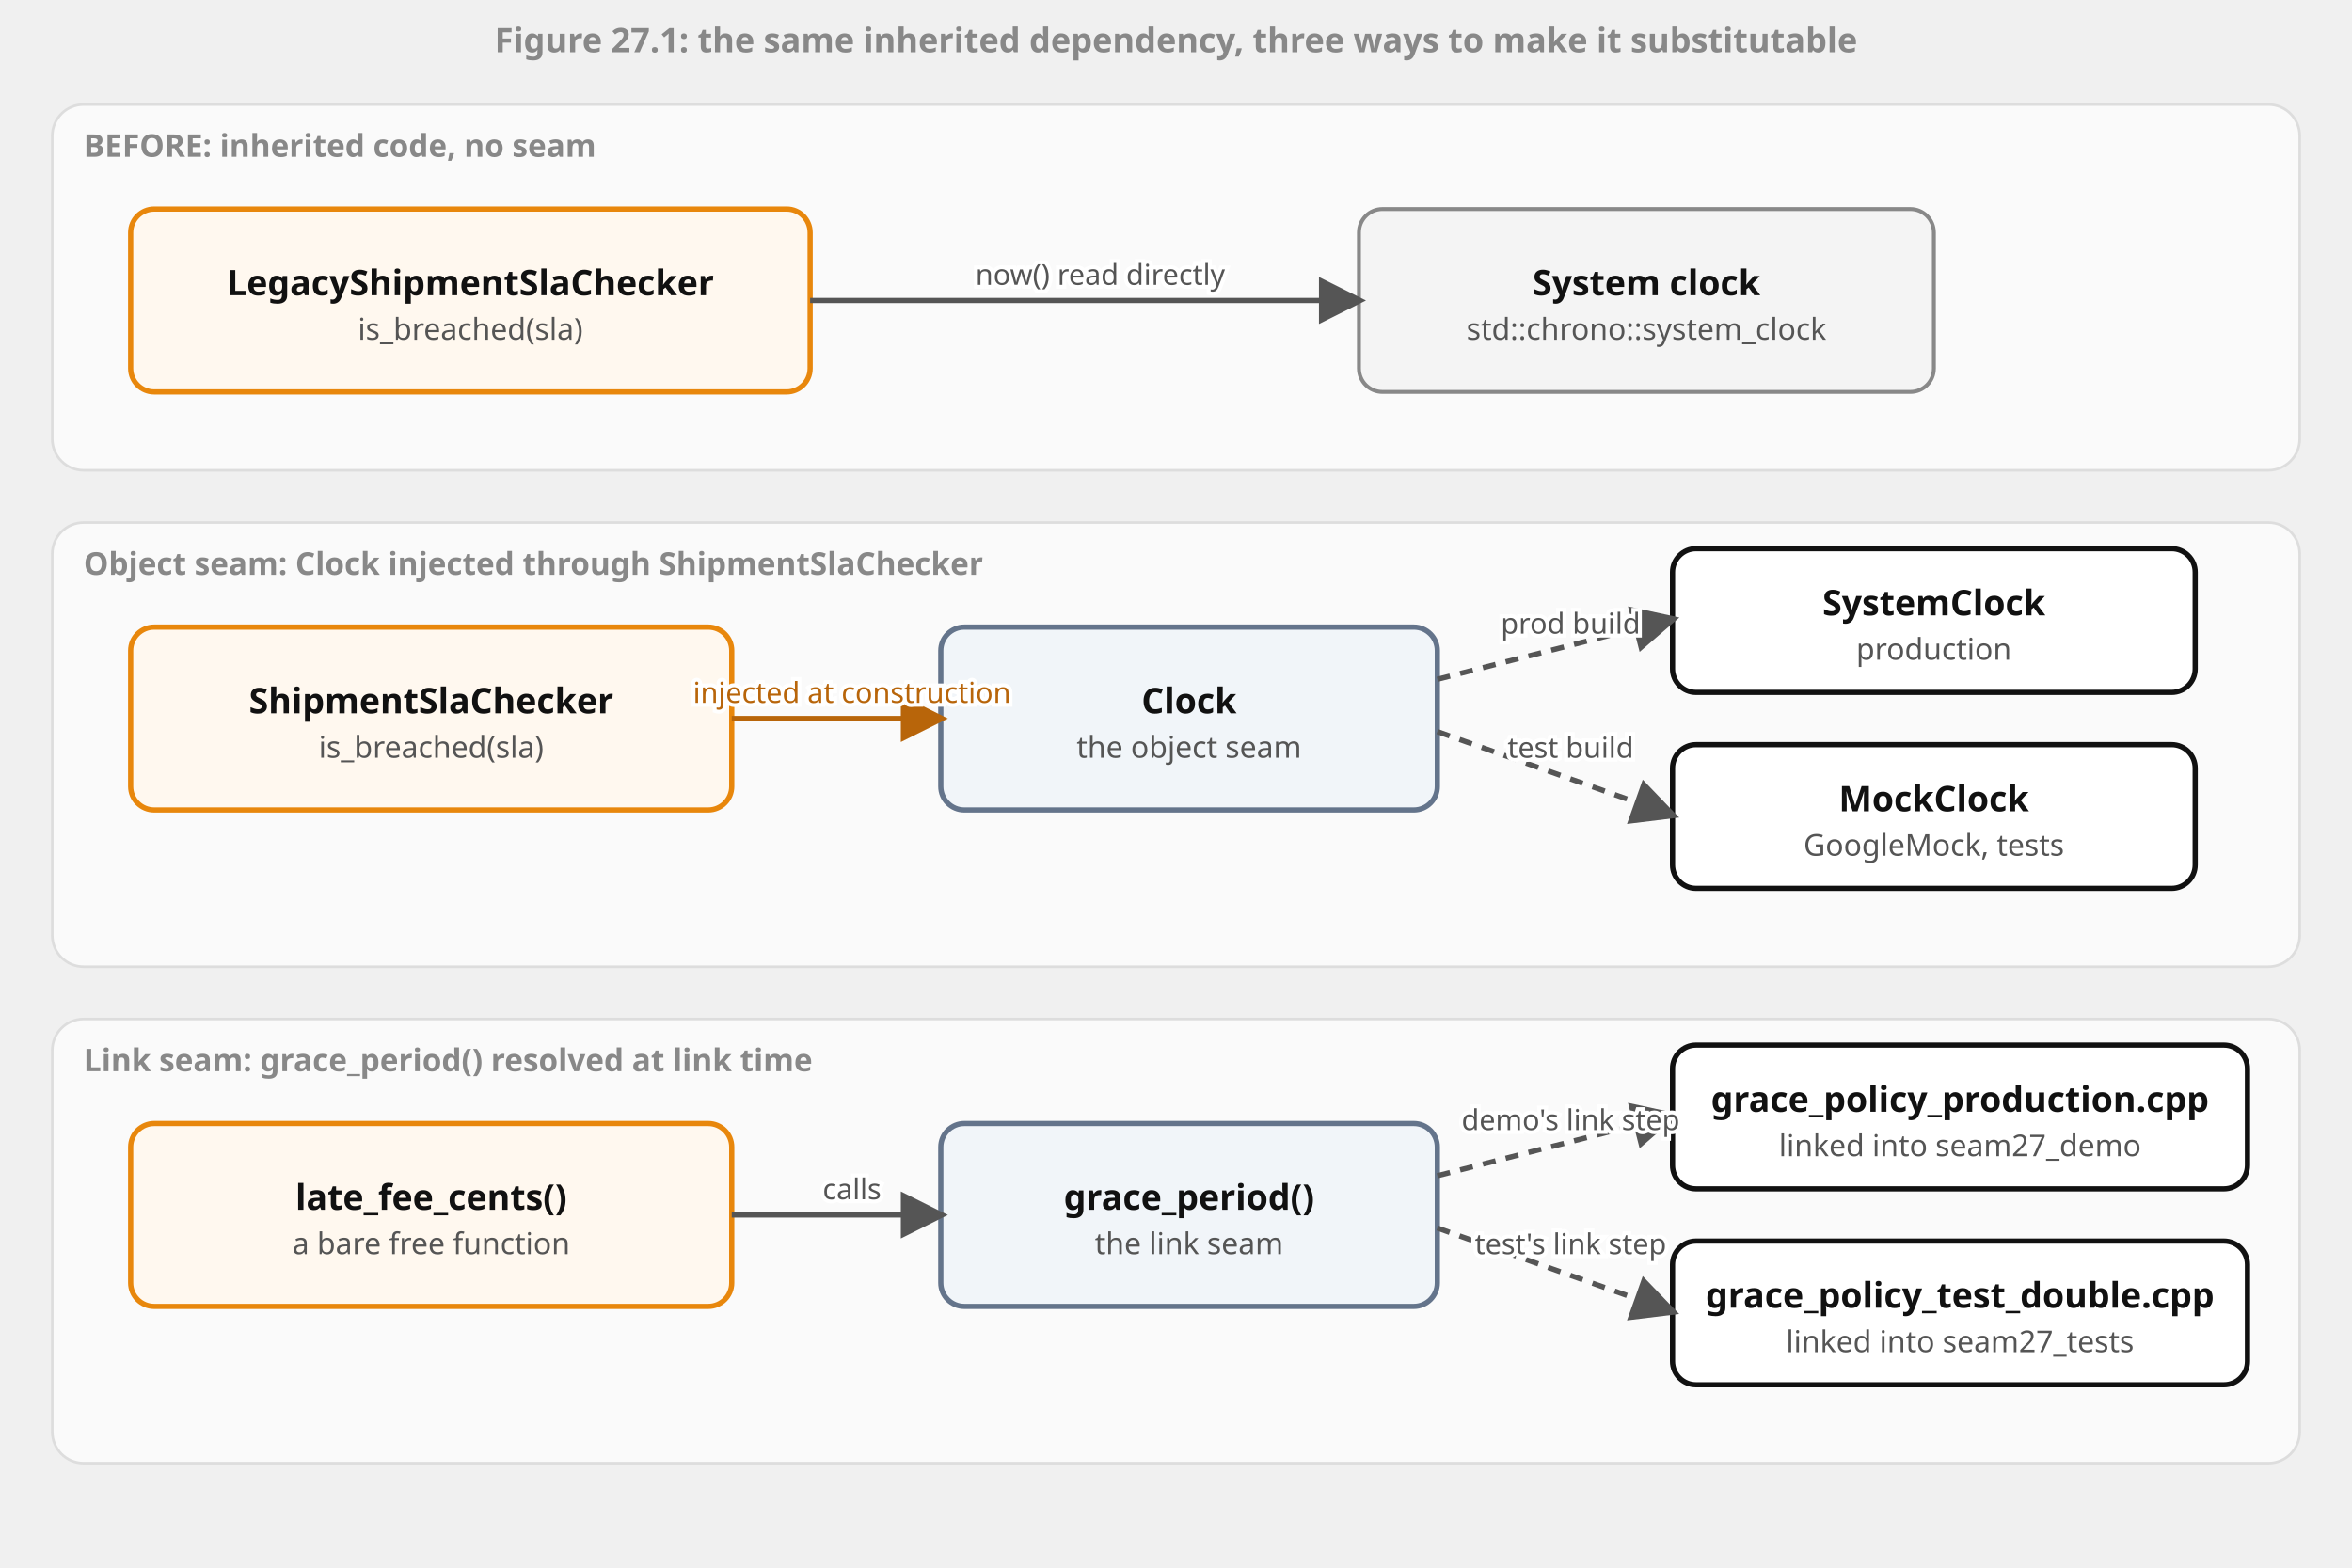
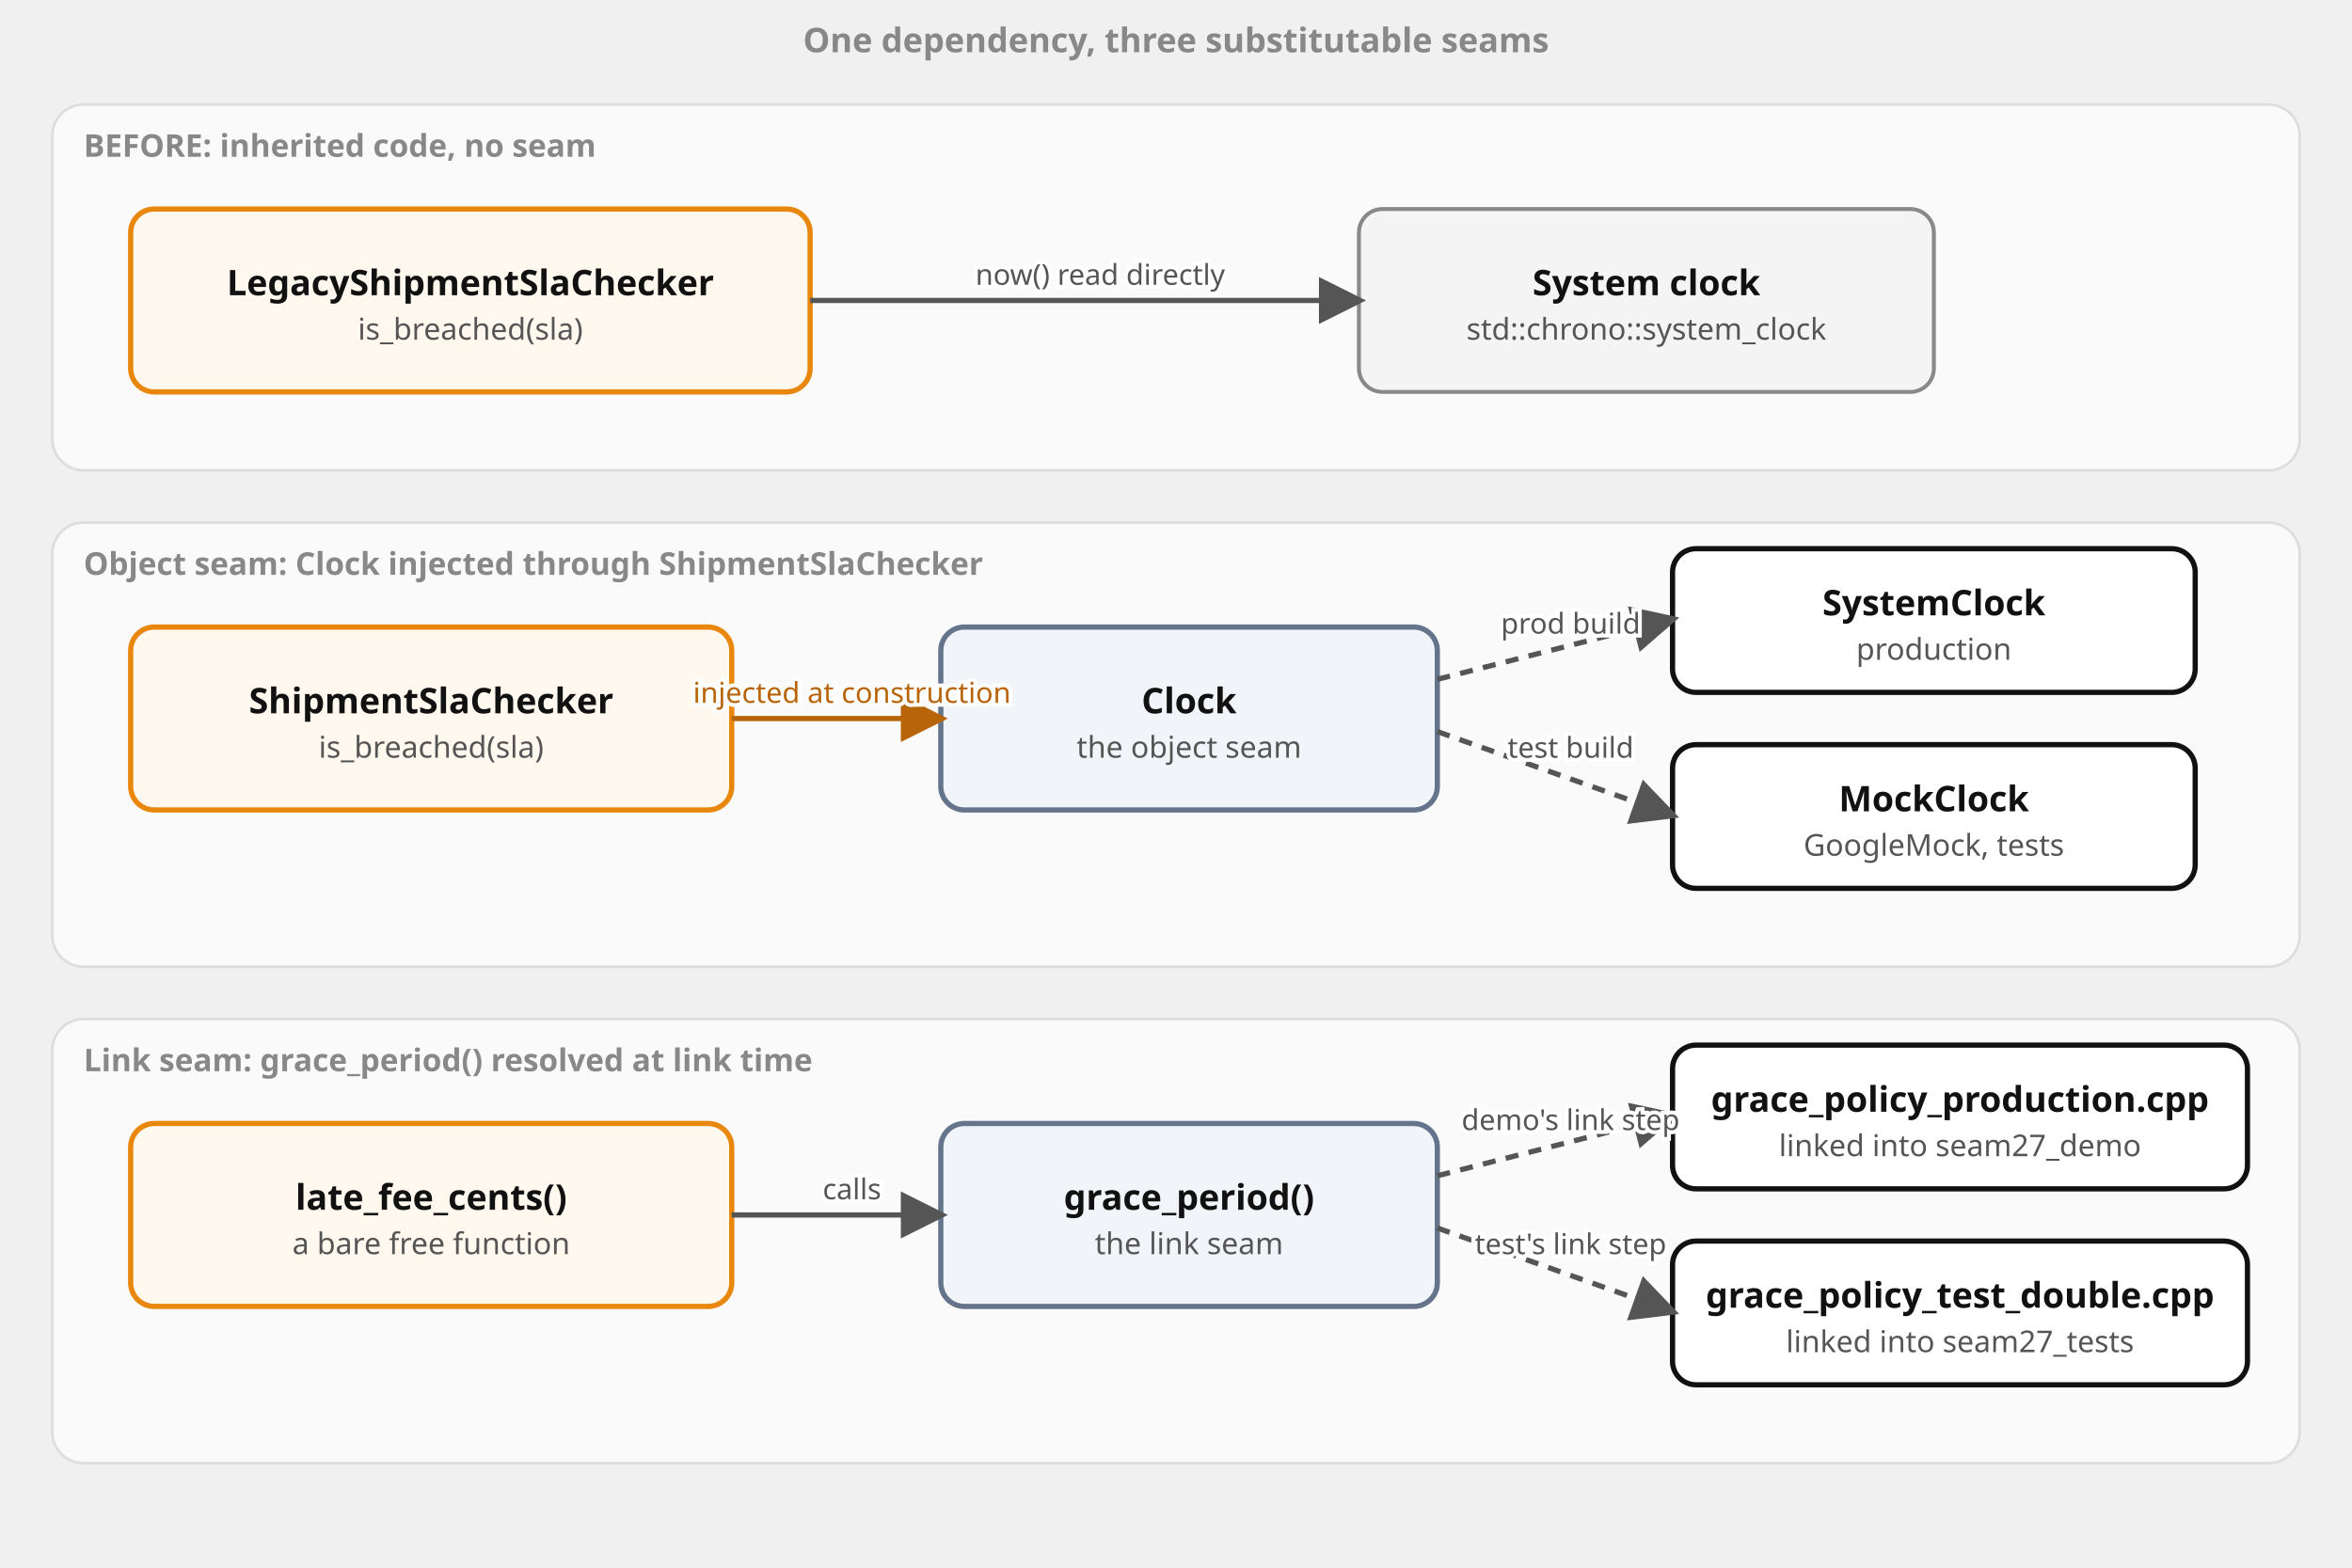
<svg xmlns="http://www.w3.org/2000/svg" viewBox="0 0 900 600" font-family="'Red Hat Text', system-ui, sans-serif" role="img">
  <defs>
    <marker id="a" viewBox="0 0 10 10" refX="8.5" refY="5" markerWidth="9" markerHeight="9" orient="auto-start-reverse">
      <path d="M0,0 L10,5 L0,10 z" fill="#555" />
    </marker>
    <marker id="am" viewBox="0 0 10 10" refX="8.5" refY="5" markerWidth="9" markerHeight="9" orient="auto-start-reverse">
      <path d="M0,0 L10,5 L0,10 z" fill="#b8650a" />
    </marker>
  </defs>
  <rect x="20" y="40" width="860" height="140" rx="12" fill="#fafafa" stroke="#ddd" />
  <text x="32" y="60" font-size="12" font-weight="700" fill="#888">BEFORE: inherited code, no seam</text>
  <rect x="20" y="200" width="860" height="170" rx="12" fill="#fafafa" stroke="#ddd" />
  <text x="32" y="220" font-size="12" font-weight="700" fill="#888">Object seam: Clock injected through ShipmentSlaChecker</text>
  <rect x="20" y="390" width="860" height="170" rx="12" fill="#fafafa" stroke="#ddd" />
  <text x="32" y="410" font-size="12" font-weight="700" fill="#888">Link seam: grace_period() resolved at link time</text>
  <rect x="50" y="80" width="260" height="70" rx="9" fill="#fff8ef" stroke="#e8870c" stroke-width="2" />
  <text x="180.0" y="113.0" font-size="13.5" font-weight="700" fill="#111111" text-anchor="middle">LegacyShipmentSlaChecker</text>
  <text x="180.0" y="130.0" font-size="11.5" fill="#555555" text-anchor="middle">is_breached(sla)</text>
  <rect x="520" y="80" width="220" height="70" rx="9" fill="#f4f4f4" stroke="#888888" stroke-width="1.5" />
  <text x="630.0" y="113.0" font-size="13.5" font-weight="700" fill="#111111" text-anchor="middle">System clock</text>
  <text x="630.0" y="130.0" font-size="11.5" fill="#555555" text-anchor="middle">std::chrono::system_clock</text>
  <rect x="50" y="240" width="230" height="70" rx="9" fill="#fff8ef" stroke="#e8870c" stroke-width="2" />
  <text x="165.0" y="273.0" font-size="13.5" font-weight="700" fill="#111111" text-anchor="middle">ShipmentSlaChecker</text>
  <text x="165.0" y="290.0" font-size="11.5" fill="#555555" text-anchor="middle">is_breached(sla)</text>
  <rect x="360" y="240" width="190" height="70" rx="9" fill="#f1f5f9" stroke="#64748b" stroke-width="2" />
  <text x="455.0" y="273.0" font-size="13.5" font-weight="700" fill="#111111" text-anchor="middle">Clock</text>
  <text x="455.0" y="290.0" font-size="11.5" fill="#555555" text-anchor="middle">the object seam</text>
  <rect x="640" y="210" width="200" height="55" rx="9" fill="#ffffff" stroke="#111111" stroke-width="2" />
  <text x="740.0" y="235.5" font-size="13.5" font-weight="700" fill="#111111" text-anchor="middle">SystemClock</text>
  <text x="740.0" y="252.5" font-size="11.5" fill="#555555" text-anchor="middle">production</text>
  <rect x="640" y="285" width="200" height="55" rx="9" fill="#ffffff" stroke="#111111" stroke-width="2" />
  <text x="740.0" y="310.5" font-size="13.5" font-weight="700" fill="#111111" text-anchor="middle">MockClock</text>
  <text x="740.0" y="327.5" font-size="11.5" fill="#555555" text-anchor="middle">GoogleMock, tests</text>
  <rect x="50" y="430" width="230" height="70" rx="9" fill="#fff8ef" stroke="#e8870c" stroke-width="2" />
  <text x="165.0" y="463.0" font-size="13.5" font-weight="700" fill="#111111" text-anchor="middle">late_fee_cents()</text>
  <text x="165.0" y="480.0" font-size="11.5" fill="#555555" text-anchor="middle">a bare free function</text>
  <rect x="360" y="430" width="190" height="70" rx="9" fill="#f1f5f9" stroke="#64748b" stroke-width="2" />
  <text x="455.0" y="463.0" font-size="13.5" font-weight="700" fill="#111111" text-anchor="middle">grace_period()</text>
  <text x="455.0" y="480.0" font-size="11.5" fill="#555555" text-anchor="middle">the link seam</text>
  <rect x="640" y="400" width="220" height="55" rx="9" fill="#ffffff" stroke="#111111" stroke-width="2" />
  <text x="750.0" y="425.5" font-size="13.5" font-weight="700" fill="#111111" text-anchor="middle">grace_policy_production.cpp</text>
  <text x="750.0" y="442.5" font-size="11.5" fill="#555555" text-anchor="middle">linked into seam27_demo</text>
  <rect x="640" y="475" width="220" height="55" rx="9" fill="#ffffff" stroke="#111111" stroke-width="2" />
  <text x="750.0" y="500.5" font-size="13.5" font-weight="700" fill="#111111" text-anchor="middle">grace_policy_test_double.cpp</text>
  <text x="750.0" y="517.5" font-size="11.5" fill="#555555" text-anchor="middle">linked into seam27_tests</text>
  <path d="M310,115 L520,115" fill="none" stroke="#555" stroke-width="2" marker-end="url(#a)" />
  <text x="421.0" y="109.0" font-size="11" fill="#ffffff" stroke="#ffffff" stroke-width="3" paint-order="stroke" text-anchor="middle">now() read directly</text>
  <text x="421.0" y="109.0" font-size="11" fill="#555" text-anchor="middle">now() read directly</text>
  <path d="M280,275 L360,275" fill="none" stroke="#b8650a" stroke-width="2" marker-end="url(#am)" />
  <text x="326.0" y="269.0" font-size="11" fill="#ffffff" stroke="#ffffff" stroke-width="3" paint-order="stroke" text-anchor="middle">injected at construction</text>
  <text x="326.0" y="269.0" font-size="11" fill="#b8650a" text-anchor="middle">injected at construction</text>
  <path d="M550,260 L640,237" fill="none" stroke="#555" stroke-width="2" stroke-dasharray="5 4" marker-end="url(#a)" />
  <text x="601.0" y="242.5" font-size="11" fill="#ffffff" stroke="#ffffff" stroke-width="3" paint-order="stroke" text-anchor="middle">prod build</text>
  <text x="601.0" y="242.5" font-size="11" fill="#555" text-anchor="middle">prod build</text>
  <path d="M550,280 L640,312" fill="none" stroke="#555" stroke-width="2" stroke-dasharray="5 4" marker-end="url(#a)" />
  <text x="601.0" y="290.0" font-size="11" fill="#ffffff" stroke="#ffffff" stroke-width="3" paint-order="stroke" text-anchor="middle">test build</text>
  <text x="601.0" y="290.0" font-size="11" fill="#555" text-anchor="middle">test build</text>
  <path d="M280,465 L360,465" fill="none" stroke="#555" stroke-width="2" marker-end="url(#a)" />
  <text x="326.0" y="459.0" font-size="11" fill="#ffffff" stroke="#ffffff" stroke-width="3" paint-order="stroke" text-anchor="middle">calls</text>
  <text x="326.0" y="459.0" font-size="11" fill="#555" text-anchor="middle">calls</text>
  <path d="M550,450 L640,427" fill="none" stroke="#555" stroke-width="2" stroke-dasharray="5 4" marker-end="url(#a)" />
  <text x="601.0" y="432.5" font-size="11" fill="#ffffff" stroke="#ffffff" stroke-width="3" paint-order="stroke" text-anchor="middle">demo's link step</text>
  <text x="601.0" y="432.5" font-size="11" fill="#555" text-anchor="middle">demo's link step</text>
  <path d="M550,470 L640,502" fill="none" stroke="#555" stroke-width="2" stroke-dasharray="5 4" marker-end="url(#a)" />
  <text x="601.0" y="480.0" font-size="11" fill="#ffffff" stroke="#ffffff" stroke-width="3" paint-order="stroke" text-anchor="middle">test's link step</text>
  <text x="601.0" y="480.0" font-size="11" fill="#555" text-anchor="middle">test's link step</text>
-   <text x="450" y="20" font-size="13" fill="#888" text-anchor="middle" font-weight="700">Figure 27.1: the same inherited dependency, three ways to make it substitutable</text>
+   <text x="450" y="20" font-size="13" fill="#888" text-anchor="middle" font-weight="700">One dependency, three substitutable seams</text>
</svg>
